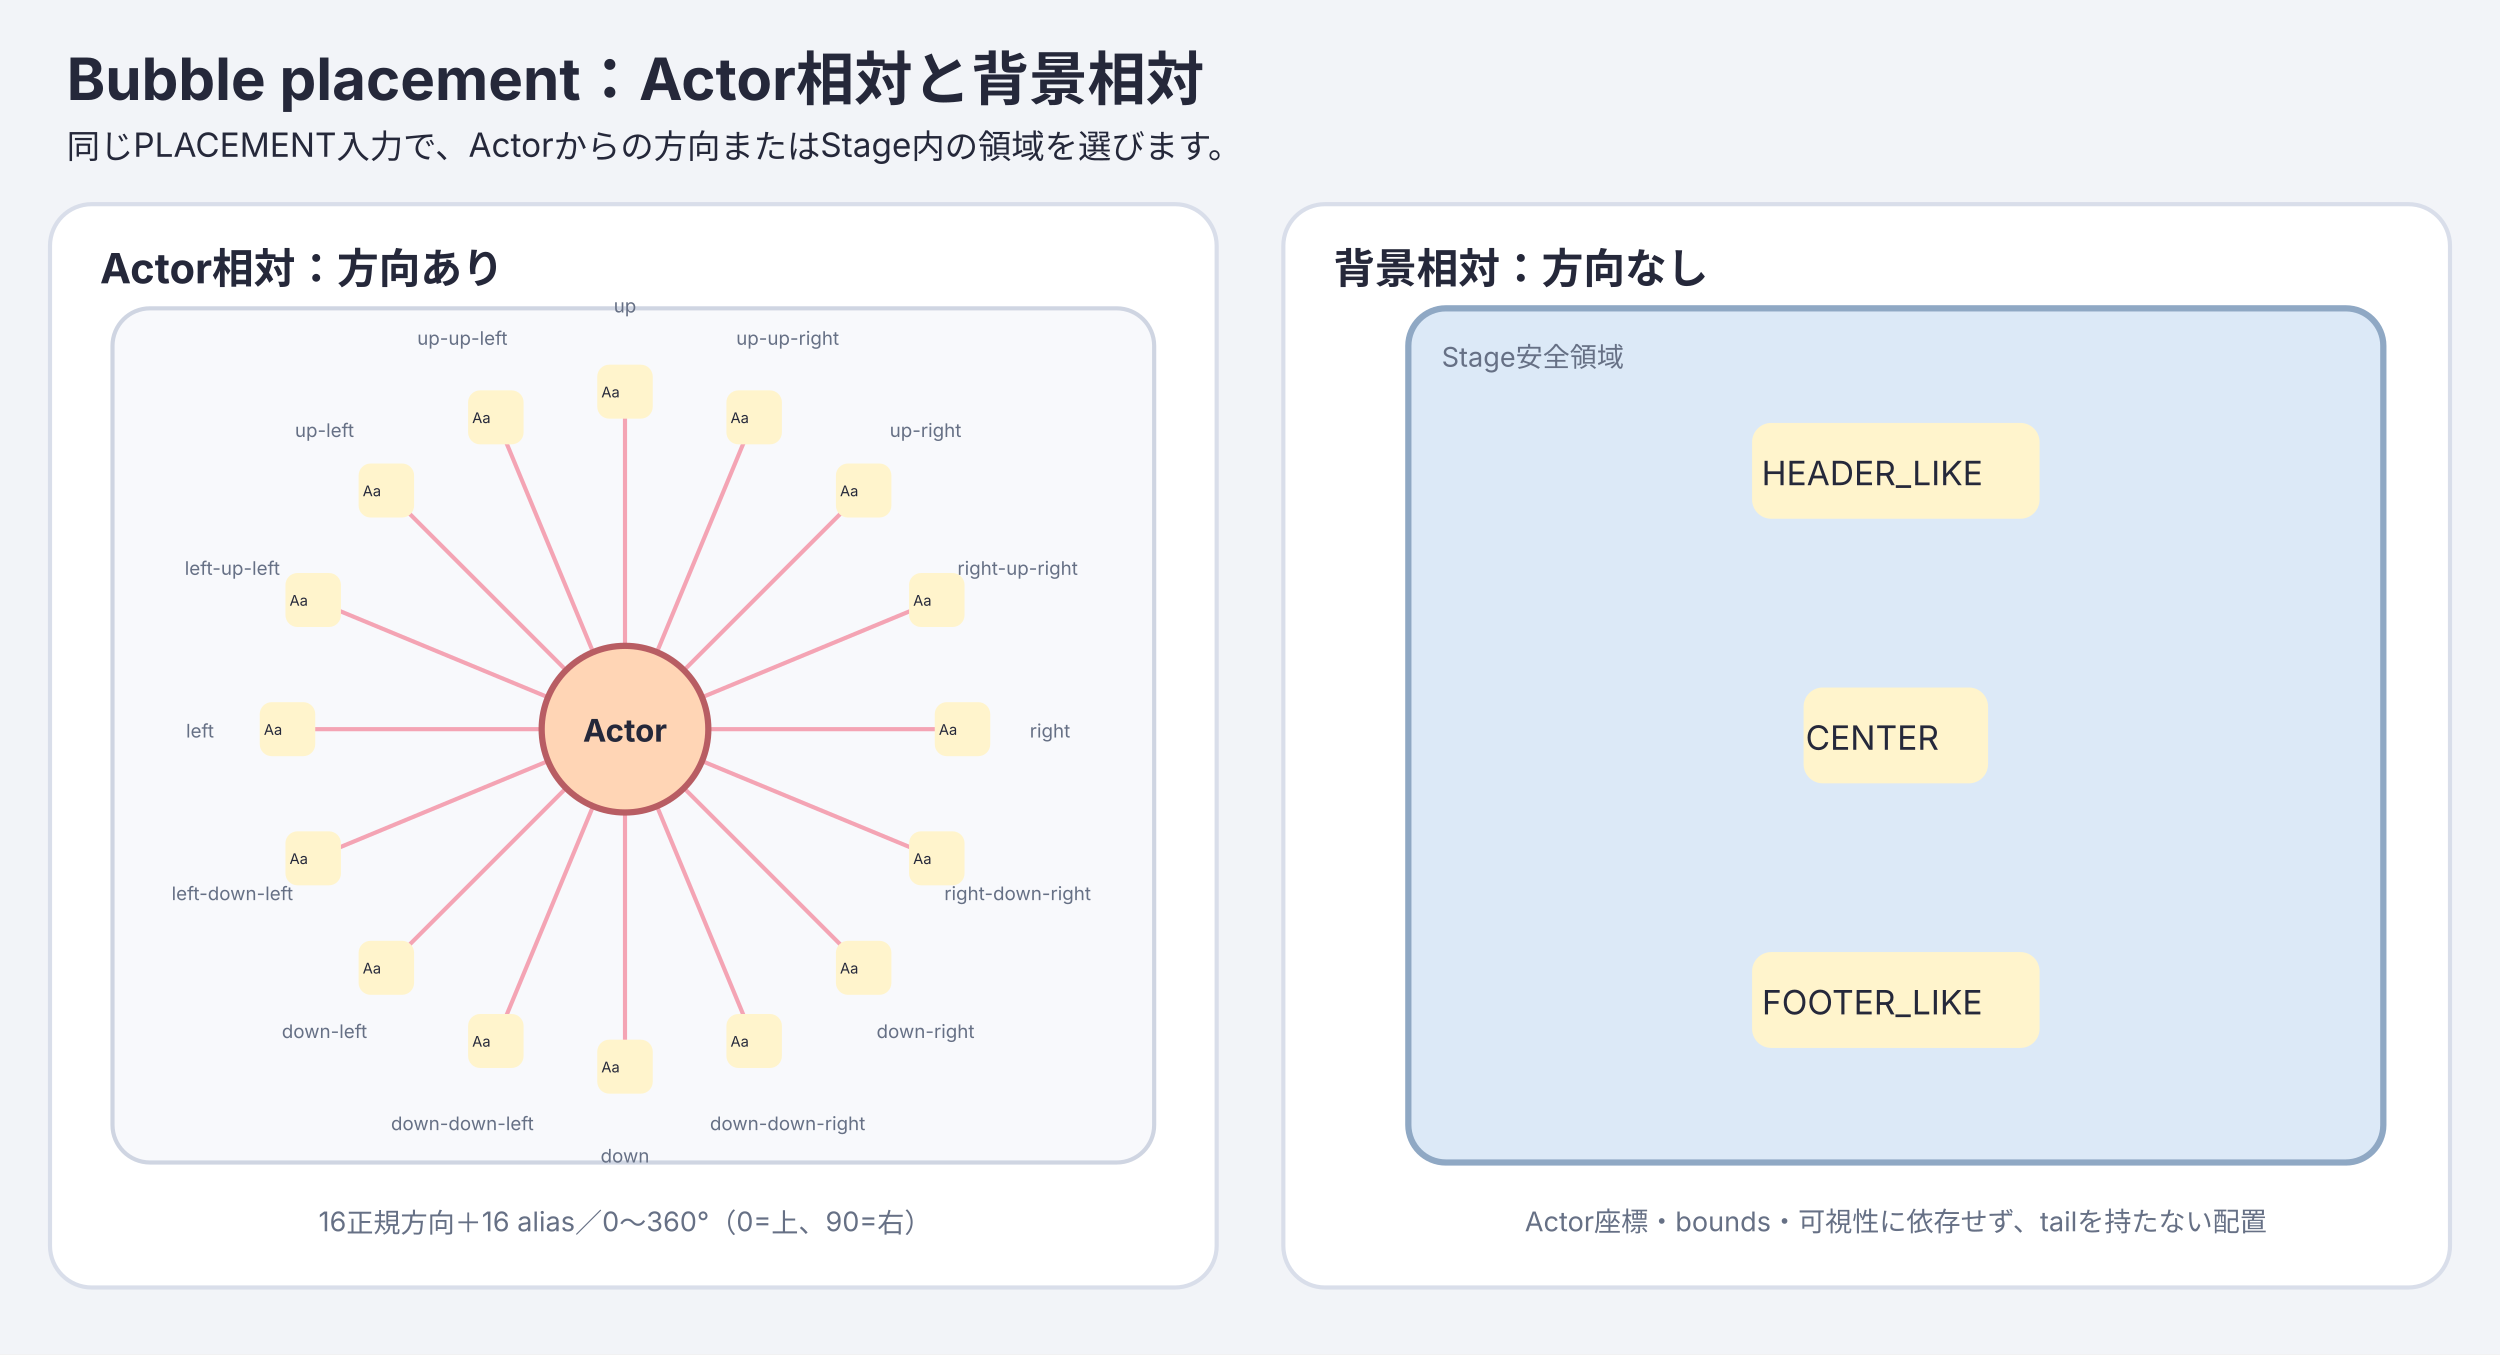
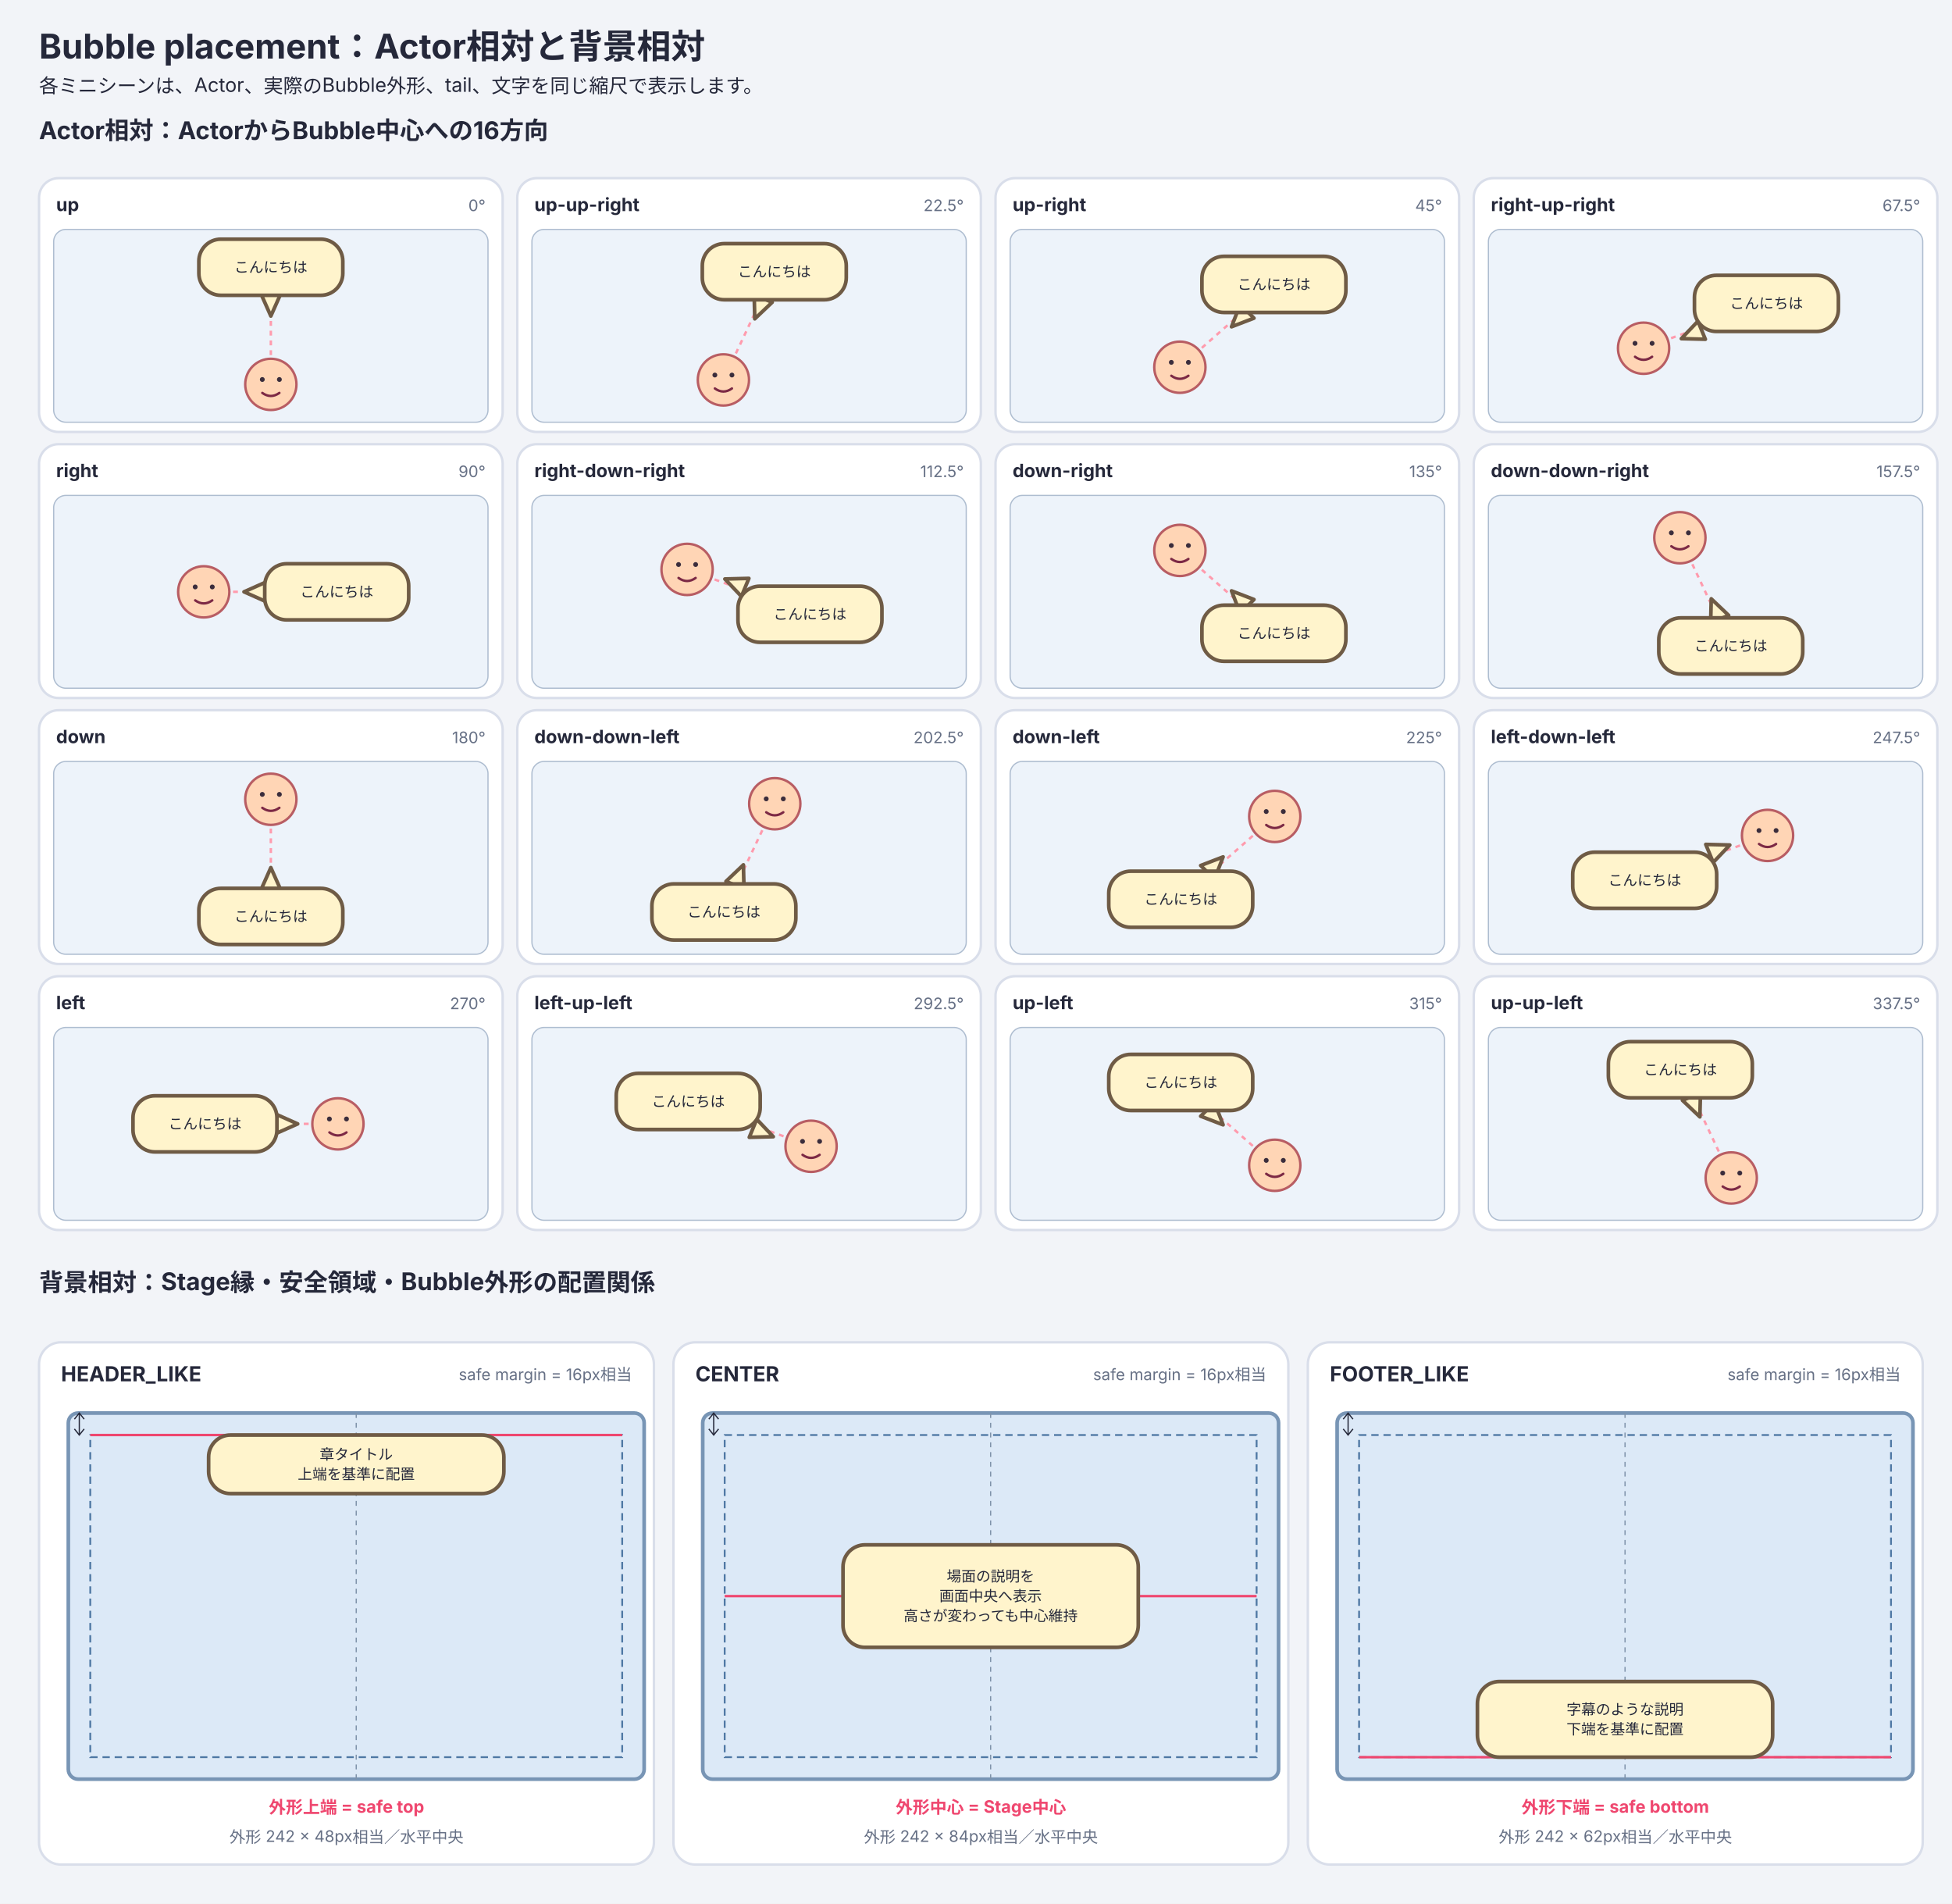
- <svg xmlns="http://www.w3.org/2000/svg" width="1200" height="650" viewBox="0 0 1200 650" role="img" aria-labelledby="title description">
+ <svg xmlns="http://www.w3.org/2000/svg" width="1600" height="1560" viewBox="0 0 1600 1560" role="img" aria-labelledby="title description">
  <style>
    text { font-family: -apple-system, BlinkMacSystemFont, "Hiragino Sans", "Noto Sans JP", sans-serif; }
    .heading { fill: #25283a; font-size: 28px; font-weight: 700; }
    .subheading { fill: #25283a; font-size: 20px; font-weight: 700; }
    .body { fill: #25283a; font-size: 16px; }
    .small { fill: #667085; font-size: 13px; }
    .block-text { fill: #ffffff; font-size: 13px; font-weight: 600; }
    .input-text { fill: #25283a; font-size: 13px; font-weight: 500; }
  </style>
-   <rect width="1200" height="650" fill="#f2f4f8" />
+   <rect width="1600" height="1560" fill="#f2f4f8" />
  <text x="32" y="48" class="heading">Bubble placement：Actor相対と背景相対</text>
-   <text x="32" y="76" class="body">同じPLACEMENT入力で、Actorからの方向またはStage内の領域を選びます。</text>
-   <g>
-     <rect x="24" y="98" width="560" height="520" rx="20" fill="#ffffff" stroke="#d9deea" stroke-width="2" />
-     <text x="48" y="136" class="subheading">Actor相対：方向あり</text>
-   </g>
-   <rect x="54" y="148" width="500" height="410" rx="18" fill="#f8f9fc" stroke="#cfd5e2" stroke-width="2" />
-   <g>
-     <path d="M 300 350 L 300 188" stroke="#f4a4b4" stroke-width="2" />
-     <svg x="286.68" y="175.04" width="26.64" height="25.92" viewBox="0 0 37 36" data-renderer="turbowarp-svg-text" overflow="visible">
-       <rect width="37" height="36" rx="8" fill="#fff4cc" />
-       <text xml:space="preserve" fill="#25283a" font-family="Noto Sans JP" font-size="9.8" text-anchor="middle">
-         <tspan x="18.5" y="21.8">Aa</tspan>
-       </text>
-     </svg>
-     <text x="300" y="150" text-anchor="middle" style="fill:#667085;font-size:9px">up</text>
-   </g>
-   <g>
-     <path d="M 300 350 L 361.995 200.332" stroke="#f4a4b4" stroke-width="2" />
-     <svg x="348.675" y="187.372" width="26.64" height="25.92" viewBox="0 0 37 36" data-renderer="turbowarp-svg-text" overflow="visible">
-       <rect width="37" height="36" rx="8" fill="#fff4cc" />
-       <text xml:space="preserve" fill="#25283a" font-family="Noto Sans JP" font-size="9.8" text-anchor="middle">
-         <tspan x="18.5" y="21.8">Aa</tspan>
-       </text>
-     </svg>
-     <text x="378.067" y="165.529" text-anchor="middle" style="fill:#667085;font-size:9px">up-up-right</text>
-   </g>
-   <g>
-     <path d="M 300 350 L 414.551 235.449" stroke="#f4a4b4" stroke-width="2" />
-     <svg x="401.231" y="222.489" width="26.64" height="25.92" viewBox="0 0 37 36" data-renderer="turbowarp-svg-text" overflow="visible">
-       <rect width="37" height="36" rx="8" fill="#fff4cc" />
-       <text xml:space="preserve" fill="#25283a" font-family="Noto Sans JP" font-size="9.8" text-anchor="middle">
-         <tspan x="18.5" y="21.8">Aa</tspan>
-       </text>
-     </svg>
-     <text x="444.25" y="209.75" text-anchor="middle" style="fill:#667085;font-size:9px">up-right</text>
-   </g>
-   <g>
-     <path d="M 300 350 L 449.668 288.005" stroke="#f4a4b4" stroke-width="2" />
-     <svg x="436.348" y="275.045" width="26.64" height="25.92" viewBox="0 0 37 36" data-renderer="turbowarp-svg-text" overflow="visible">
-       <rect width="37" height="36" rx="8" fill="#fff4cc" />
-       <text xml:space="preserve" fill="#25283a" font-family="Noto Sans JP" font-size="9.8" text-anchor="middle">
-         <tspan x="18.5" y="21.8">Aa</tspan>
-       </text>
-     </svg>
-     <text x="488.471" y="275.933" text-anchor="middle" style="fill:#667085;font-size:9px">right-up-right</text>
-   </g>
-   <g>
-     <path d="M 300 350 L 462 350" stroke="#f4a4b4" stroke-width="2" />
-     <svg x="448.68" y="337.04" width="26.64" height="25.92" viewBox="0 0 37 36" data-renderer="turbowarp-svg-text" overflow="visible">
-       <rect width="37" height="36" rx="8" fill="#fff4cc" />
-       <text xml:space="preserve" fill="#25283a" font-family="Noto Sans JP" font-size="9.8" text-anchor="middle">
-         <tspan x="18.5" y="21.8">Aa</tspan>
-       </text>
-     </svg>
-     <text x="504" y="354" text-anchor="middle" style="fill:#667085;font-size:9px">right</text>
-   </g>
-   <g>
-     <path d="M 300 350 L 449.668 411.995" stroke="#f4a4b4" stroke-width="2" />
-     <svg x="436.348" y="399.035" width="26.64" height="25.92" viewBox="0 0 37 36" data-renderer="turbowarp-svg-text" overflow="visible">
-       <rect width="37" height="36" rx="8" fill="#fff4cc" />
-       <text xml:space="preserve" fill="#25283a" font-family="Noto Sans JP" font-size="9.8" text-anchor="middle">
-         <tspan x="18.5" y="21.8">Aa</tspan>
-       </text>
-     </svg>
-     <text x="488.471" y="432.067" text-anchor="middle" style="fill:#667085;font-size:9px">right-down-right</text>
-   </g>
-   <g>
-     <path d="M 300 350 L 414.551 464.551" stroke="#f4a4b4" stroke-width="2" />
-     <svg x="401.231" y="451.591" width="26.64" height="25.92" viewBox="0 0 37 36" data-renderer="turbowarp-svg-text" overflow="visible">
-       <rect width="37" height="36" rx="8" fill="#fff4cc" />
-       <text xml:space="preserve" fill="#25283a" font-family="Noto Sans JP" font-size="9.8" text-anchor="middle">
-         <tspan x="18.5" y="21.8">Aa</tspan>
-       </text>
-     </svg>
-     <text x="444.25" y="498.25" text-anchor="middle" style="fill:#667085;font-size:9px">down-right</text>
-   </g>
-   <g>
-     <path d="M 300 350 L 361.995 499.668" stroke="#f4a4b4" stroke-width="2" />
-     <svg x="348.675" y="486.708" width="26.64" height="25.92" viewBox="0 0 37 36" data-renderer="turbowarp-svg-text" overflow="visible">
-       <rect width="37" height="36" rx="8" fill="#fff4cc" />
-       <text xml:space="preserve" fill="#25283a" font-family="Noto Sans JP" font-size="9.8" text-anchor="middle">
-         <tspan x="18.5" y="21.8">Aa</tspan>
-       </text>
-     </svg>
-     <text x="378.067" y="542.471" text-anchor="middle" style="fill:#667085;font-size:9px">down-down-right</text>
-   </g>
-   <g>
-     <path d="M 300 350 L 300 512" stroke="#f4a4b4" stroke-width="2" />
-     <svg x="286.68" y="499.04" width="26.64" height="25.92" viewBox="0 0 37 36" data-renderer="turbowarp-svg-text" overflow="visible">
-       <rect width="37" height="36" rx="8" fill="#fff4cc" />
-       <text xml:space="preserve" fill="#25283a" font-family="Noto Sans JP" font-size="9.8" text-anchor="middle">
-         <tspan x="18.5" y="21.8">Aa</tspan>
-       </text>
-     </svg>
-     <text x="300" y="558" text-anchor="middle" style="fill:#667085;font-size:9px">down</text>
-   </g>
-   <g>
-     <path d="M 300 350 L 238.005 499.668" stroke="#f4a4b4" stroke-width="2" />
-     <svg x="224.685" y="486.708" width="26.64" height="25.92" viewBox="0 0 37 36" data-renderer="turbowarp-svg-text" overflow="visible">
-       <rect width="37" height="36" rx="8" fill="#fff4cc" />
-       <text xml:space="preserve" fill="#25283a" font-family="Noto Sans JP" font-size="9.8" text-anchor="middle">
-         <tspan x="18.5" y="21.8">Aa</tspan>
-       </text>
-     </svg>
-     <text x="221.933" y="542.471" text-anchor="middle" style="fill:#667085;font-size:9px">down-down-left</text>
-   </g>
-   <g>
-     <path d="M 300 350 L 185.449 464.551" stroke="#f4a4b4" stroke-width="2" />
-     <svg x="172.129" y="451.591" width="26.64" height="25.92" viewBox="0 0 37 36" data-renderer="turbowarp-svg-text" overflow="visible">
-       <rect width="37" height="36" rx="8" fill="#fff4cc" />
-       <text xml:space="preserve" fill="#25283a" font-family="Noto Sans JP" font-size="9.8" text-anchor="middle">
-         <tspan x="18.5" y="21.8">Aa</tspan>
-       </text>
-     </svg>
-     <text x="155.75" y="498.25" text-anchor="middle" style="fill:#667085;font-size:9px">down-left</text>
-   </g>
-   <g>
-     <path d="M 300 350 L 150.332 411.995" stroke="#f4a4b4" stroke-width="2" />
-     <svg x="137.012" y="399.035" width="26.64" height="25.92" viewBox="0 0 37 36" data-renderer="turbowarp-svg-text" overflow="visible">
-       <rect width="37" height="36" rx="8" fill="#fff4cc" />
-       <text xml:space="preserve" fill="#25283a" font-family="Noto Sans JP" font-size="9.8" text-anchor="middle">
-         <tspan x="18.5" y="21.8">Aa</tspan>
-       </text>
-     </svg>
-     <text x="111.529" y="432.067" text-anchor="middle" style="fill:#667085;font-size:9px">left-down-left</text>
-   </g>
-   <g>
-     <path d="M 300 350 L 138 350" stroke="#f4a4b4" stroke-width="2" />
-     <svg x="124.68" y="337.04" width="26.64" height="25.92" viewBox="0 0 37 36" data-renderer="turbowarp-svg-text" overflow="visible">
-       <rect width="37" height="36" rx="8" fill="#fff4cc" />
-       <text xml:space="preserve" fill="#25283a" font-family="Noto Sans JP" font-size="9.8" text-anchor="middle">
-         <tspan x="18.5" y="21.8">Aa</tspan>
-       </text>
-     </svg>
-     <text x="96" y="354" text-anchor="middle" style="fill:#667085;font-size:9px">left</text>
-   </g>
-   <g>
-     <path d="M 300 350 L 150.332 288.005" stroke="#f4a4b4" stroke-width="2" />
-     <svg x="137.012" y="275.045" width="26.64" height="25.92" viewBox="0 0 37 36" data-renderer="turbowarp-svg-text" overflow="visible">
-       <rect width="37" height="36" rx="8" fill="#fff4cc" />
-       <text xml:space="preserve" fill="#25283a" font-family="Noto Sans JP" font-size="9.8" text-anchor="middle">
-         <tspan x="18.5" y="21.8">Aa</tspan>
-       </text>
-     </svg>
-     <text x="111.529" y="275.933" text-anchor="middle" style="fill:#667085;font-size:9px">left-up-left</text>
-   </g>
-   <g>
-     <path d="M 300 350 L 185.449 235.449" stroke="#f4a4b4" stroke-width="2" />
-     <svg x="172.129" y="222.489" width="26.64" height="25.92" viewBox="0 0 37 36" data-renderer="turbowarp-svg-text" overflow="visible">
-       <rect width="37" height="36" rx="8" fill="#fff4cc" />
-       <text xml:space="preserve" fill="#25283a" font-family="Noto Sans JP" font-size="9.8" text-anchor="middle">
-         <tspan x="18.5" y="21.8">Aa</tspan>
-       </text>
-     </svg>
-     <text x="155.75" y="209.75" text-anchor="middle" style="fill:#667085;font-size:9px">up-left</text>
-   </g>
-   <g>
-     <path d="M 300 350 L 238.005 200.332" stroke="#f4a4b4" stroke-width="2" />
-     <svg x="224.685" y="187.372" width="26.64" height="25.92" viewBox="0 0 37 36" data-renderer="turbowarp-svg-text" overflow="visible">
-       <rect width="37" height="36" rx="8" fill="#fff4cc" />
-       <text xml:space="preserve" fill="#25283a" font-family="Noto Sans JP" font-size="9.8" text-anchor="middle">
-         <tspan x="18.5" y="21.8">Aa</tspan>
-       </text>
-     </svg>
-     <text x="221.933" y="165.529" text-anchor="middle" style="fill:#667085;font-size:9px">up-up-left</text>
-   </g>
-   <circle cx="300" cy="350" r="40" fill="#ffd5b5" stroke="#b85d63" stroke-width="3" />
-   <text x="300" y="356" text-anchor="middle" style="fill:#25283a;font-size:15px;font-weight:700">Actor</text>
-   <text x="300" y="591" text-anchor="middle" class="small">16正規方向＋16 alias／0〜360°（0=上、90=右）</text>
-   <g>
-     <rect x="616" y="98" width="560" height="520" rx="20" fill="#ffffff" stroke="#d9deea" stroke-width="2" />
-     <text x="640" y="136" class="subheading">背景相対：方向なし</text>
-   </g>
-   <rect x="676" y="148" width="468" height="410" rx="18" fill="#dce9f7" stroke="#8fa8c4" stroke-width="3" />
-   <text x="692" y="176" class="small">Stage安全領域</text>
-   <svg x="841" y="203" width="138" height="46" viewBox="0 0 120 40" data-renderer="turbowarp-svg-text" overflow="visible">
-     <rect width="120" height="40" rx="8" fill="#fff4cc" />
-     <text xml:space="preserve" fill="#25283a" font-family="Noto Sans JP" font-size="14" text-anchor="middle">
-       <tspan x="60" y="26">HEADER_LIKE</tspan>
-     </text>
-   </svg>
-   <svg x="865.725" y="330" width="88.55" height="46" viewBox="0 0 77 40" data-renderer="turbowarp-svg-text" overflow="visible">
-     <rect width="77" height="40" rx="8" fill="#fff4cc" />
-     <text xml:space="preserve" fill="#25283a" font-family="Noto Sans JP" font-size="14" text-anchor="middle">
-       <tspan x="38.5" y="26">CENTER</tspan>
-     </text>
-   </svg>
-   <svg x="841" y="457" width="138" height="46" viewBox="0 0 120 40" data-renderer="turbowarp-svg-text" overflow="visible">
-     <rect width="120" height="40" rx="8" fill="#fff4cc" />
-     <text xml:space="preserve" fill="#25283a" font-family="Noto Sans JP" font-size="14" text-anchor="middle">
-       <tspan x="60" y="26">FOOTER_LIKE</tspan>
-     </text>
-   </svg>
-   <text x="910" y="591" text-anchor="middle" class="small">Actor座標・bounds・可視性に依存せず、tailを持たない配置</text>
+   <text x="32" y="76" class="body">各ミニシーンは、Actor、実際のBubble外形、tail、文字を同じ縮尺で表示します。</text>
+   <text x="32" y="114" class="subheading">Actor相対：ActorからBubble中心への16方向</text>
+   <g data-placement-scene="up">
+     <rect x="32" y="146" width="380" height="208" rx="16" fill="#ffffff" stroke="#d9deea" stroke-width="2" />
+     <text x="46" y="173" style="fill:#25283a;font-size:15px;font-weight:700">up</text>
+     <text x="398" y="173" text-anchor="end" class="small">0°</text>
+     <rect x="44" y="188" width="356" height="158" rx="10" fill="#edf3fa" stroke="#aebdd0" />
+     <path d="M 222 315 L 222 219" stroke="#ff9bad" stroke-width="2" stroke-dasharray="4 4" />
+     <svg x="139" y="172" width="166" height="94" viewBox="0 0 166 94" data-bubble-renderer="canonical" data-bubble-style="NORMAL" overflow="visible">
+       <polygon points="75.00,69.00 83.00,87.00 91.00,69.00" fill="#fff4cc" stroke="#6f5b45" stroke-width="3" stroke-linejoin="round" />
+       <rect x="24" y="24" width="118" height="46" rx="18" fill="#fff4cc" stroke="#6f5b45" stroke-width="3" />
+       <text x="83" y="51.2" text-anchor="middle" fill="#25283a" font-family="Noto Sans JP, sans-serif" font-size="12">こんにちは</text>
+     </svg>
+     <circle cx="222" cy="315" r="21" fill="#ffd5b5" stroke="#b85d63" stroke-width="2" />
+     <circle cx="215" cy="311" r="2" fill="#3b2d3c" />
+     <circle cx="229" cy="311" r="2" fill="#3b2d3c" />
+     <path d="M 215 322 Q 222 327 229 322" fill="none" stroke="#7c2945" stroke-width="2" stroke-linecap="round" />
+   </g>
+   <g data-placement-scene="up-up-right">
+     <rect x="424" y="146" width="380" height="208" rx="16" fill="#ffffff" stroke="#d9deea" stroke-width="2" />
+     <text x="438" y="173" style="fill:#25283a;font-size:15px;font-weight:700">up-up-right</text>
+     <text x="790" y="173" text-anchor="end" class="small">22.5°</text>
+     <rect x="436" y="188" width="356" height="158" rx="10" fill="#edf3fa" stroke="#aebdd0" />
+     <path d="M 592.952 311.346 L 634.665 222.654" stroke="#ff9bad" stroke-width="2" stroke-dasharray="4 4" />
+     <svg x="551.665" y="175.654" width="166" height="94" viewBox="0 0 166 94" data-bubble-renderer="canonical" data-bubble-style="NORMAL" overflow="visible">
+       <polygon points="66.50,65.94 67.00,85.63 81.28,72.06" fill="#fff4cc" stroke="#6f5b45" stroke-width="3" stroke-linejoin="round" />
+       <rect x="24" y="24" width="118" height="46" rx="18" fill="#fff4cc" stroke="#6f5b45" stroke-width="3" />
+       <text x="83" y="51.2" text-anchor="middle" fill="#25283a" font-family="Noto Sans JP, sans-serif" font-size="12">こんにちは</text>
+     </svg>
+     <circle cx="592.952" cy="311.346" r="21" fill="#ffd5b5" stroke="#b85d63" stroke-width="2" />
+     <circle cx="585.952" cy="307.346" r="2" fill="#3b2d3c" />
+     <circle cx="599.952" cy="307.346" r="2" fill="#3b2d3c" />
+     <path d="M 585.952 318.346 Q 592.952 323.346 599.952 318.346" fill="none" stroke="#7c2945" stroke-width="2" stroke-linecap="round" />
+   </g>
+   <g data-placement-scene="up-right">
+     <rect x="816" y="146" width="380" height="208" rx="16" fill="#ffffff" stroke="#d9deea" stroke-width="2" />
+     <text x="830" y="173" style="fill:#25283a;font-size:15px;font-weight:700">up-right</text>
+     <text x="1182" y="173" text-anchor="end" class="small">45°</text>
+     <rect x="828" y="188" width="356" height="158" rx="10" fill="#edf3fa" stroke="#aebdd0" />
+     <path d="M 967.109 300.941 L 1044.184 233.059" stroke="#ff9bad" stroke-width="2" stroke-dasharray="4 4" />
+     <svg x="961.184" y="186.059" width="166" height="94" viewBox="0 0 166 94" data-bubble-renderer="canonical" data-bubble-style="NORMAL" overflow="visible">
+       <polygon points="55.34,63.34 48.27,81.73 66.66,74.66" fill="#fff4cc" stroke="#6f5b45" stroke-width="3" stroke-linejoin="round" />
+       <rect x="24" y="24" width="118" height="46" rx="18" fill="#fff4cc" stroke="#6f5b45" stroke-width="3" />
+       <text x="83" y="51.2" text-anchor="middle" fill="#25283a" font-family="Noto Sans JP, sans-serif" font-size="12">こんにちは</text>
+     </svg>
+     <circle cx="967.109" cy="300.941" r="21" fill="#ffd5b5" stroke="#b85d63" stroke-width="2" />
+     <circle cx="960.109" cy="296.941" r="2" fill="#3b2d3c" />
+     <circle cx="974.109" cy="296.941" r="2" fill="#3b2d3c" />
+     <path d="M 960.109 307.941 Q 967.109 312.941 974.109 307.941" fill="none" stroke="#7c2945" stroke-width="2" stroke-linecap="round" />
+   </g>
+   <g data-placement-scene="right-up-right">
+     <rect x="1208" y="146" width="380" height="208" rx="16" fill="#ffffff" stroke="#d9deea" stroke-width="2" />
+     <text x="1222" y="173" style="fill:#25283a;font-size:15px;font-weight:700">right-up-right</text>
+     <text x="1574" y="173" text-anchor="end" class="small">67.5°</text>
+     <rect x="1220" y="188" width="356" height="158" rx="10" fill="#edf3fa" stroke="#aebdd0" />
+     <path d="M 1347.187 285.369 L 1447.889 248.631" stroke="#ff9bad" stroke-width="2" stroke-dasharray="4 4" />
+     <svg x="1364.889" y="201.631" width="166" height="94" viewBox="0 0 166 94" data-bubble-renderer="canonical" data-bubble-style="NORMAL" overflow="visible">
+       <polygon points="26.83,61.61 13.26,75.89 32.95,76.39" fill="#fff4cc" stroke="#6f5b45" stroke-width="3" stroke-linejoin="round" />
+       <rect x="24" y="24" width="118" height="46" rx="18" fill="#fff4cc" stroke="#6f5b45" stroke-width="3" />
+       <text x="83" y="51.2" text-anchor="middle" fill="#25283a" font-family="Noto Sans JP, sans-serif" font-size="12">こんにちは</text>
+     </svg>
+     <circle cx="1347.187" cy="285.369" r="21" fill="#ffd5b5" stroke="#b85d63" stroke-width="2" />
+     <circle cx="1340.187" cy="281.369" r="2" fill="#3b2d3c" />
+     <circle cx="1354.187" cy="281.369" r="2" fill="#3b2d3c" />
+     <path d="M 1340.187 292.369 Q 1347.187 297.369 1354.187 292.369" fill="none" stroke="#7c2945" stroke-width="2" stroke-linecap="round" />
+   </g>
+   <g data-placement-scene="right">
+     <rect x="32" y="364" width="380" height="208" rx="16" fill="#ffffff" stroke="#d9deea" stroke-width="2" />
+     <text x="46" y="391" style="fill:#25283a;font-size:15px;font-weight:700">right</text>
+     <text x="398" y="391" text-anchor="end" class="small">90°</text>
+     <rect x="44" y="406" width="356" height="158" rx="10" fill="#edf3fa" stroke="#aebdd0" />
+     <path d="M 167 485 L 276 485" stroke="#ff9bad" stroke-width="2" stroke-dasharray="4 4" />
+     <svg x="193" y="438" width="166" height="94" viewBox="0 0 166 94" data-bubble-renderer="canonical" data-bubble-style="NORMAL" overflow="visible">
+       <polygon points="25.00,39.00 7.00,47.00 25.00,55.00" fill="#fff4cc" stroke="#6f5b45" stroke-width="3" stroke-linejoin="round" />
+       <rect x="24" y="24" width="118" height="46" rx="18" fill="#fff4cc" stroke="#6f5b45" stroke-width="3" />
+       <text x="83" y="51.2" text-anchor="middle" fill="#25283a" font-family="Noto Sans JP, sans-serif" font-size="12">こんにちは</text>
+     </svg>
+     <circle cx="167" cy="485" r="21" fill="#ffd5b5" stroke="#b85d63" stroke-width="2" />
+     <circle cx="160" cy="481" r="2" fill="#3b2d3c" />
+     <circle cx="174" cy="481" r="2" fill="#3b2d3c" />
+     <path d="M 160 492 Q 167 497 174 492" fill="none" stroke="#7c2945" stroke-width="2" stroke-linecap="round" />
+   </g>
+   <g data-placement-scene="right-down-right">
+     <rect x="424" y="364" width="380" height="208" rx="16" fill="#ffffff" stroke="#d9deea" stroke-width="2" />
+     <text x="438" y="391" style="fill:#25283a;font-size:15px;font-weight:700">right-down-right</text>
+     <text x="790" y="391" text-anchor="end" class="small">112.5°</text>
+     <rect x="436" y="406" width="356" height="158" rx="10" fill="#edf3fa" stroke="#aebdd0" />
+     <path d="M 563.187 466.631 L 663.889 503.369" stroke="#ff9bad" stroke-width="2" stroke-dasharray="4 4" />
+     <svg x="580.889" y="456.369" width="166" height="94" viewBox="0 0 166 94" data-bubble-renderer="canonical" data-bubble-style="NORMAL" overflow="visible">
+       <polygon points="32.95,17.61 13.26,18.11 26.83,32.39" fill="#fff4cc" stroke="#6f5b45" stroke-width="3" stroke-linejoin="round" />
+       <rect x="24" y="24" width="118" height="46" rx="18" fill="#fff4cc" stroke="#6f5b45" stroke-width="3" />
+       <text x="83" y="51.2" text-anchor="middle" fill="#25283a" font-family="Noto Sans JP, sans-serif" font-size="12">こんにちは</text>
+     </svg>
+     <circle cx="563.187" cy="466.631" r="21" fill="#ffd5b5" stroke="#b85d63" stroke-width="2" />
+     <circle cx="556.187" cy="462.631" r="2" fill="#3b2d3c" />
+     <circle cx="570.187" cy="462.631" r="2" fill="#3b2d3c" />
+     <path d="M 556.187 473.631 Q 563.187 478.631 570.187 473.631" fill="none" stroke="#7c2945" stroke-width="2" stroke-linecap="round" />
+   </g>
+   <g data-placement-scene="down-right">
+     <rect x="816" y="364" width="380" height="208" rx="16" fill="#ffffff" stroke="#d9deea" stroke-width="2" />
+     <text x="830" y="391" style="fill:#25283a;font-size:15px;font-weight:700">down-right</text>
+     <text x="1182" y="391" text-anchor="end" class="small">135°</text>
+     <rect x="828" y="406" width="356" height="158" rx="10" fill="#edf3fa" stroke="#aebdd0" />
+     <path d="M 967.109 451.059 L 1044.184 518.941" stroke="#ff9bad" stroke-width="2" stroke-dasharray="4 4" />
+     <svg x="961.184" y="471.941" width="166" height="94" viewBox="0 0 166 94" data-bubble-renderer="canonical" data-bubble-style="NORMAL" overflow="visible">
+       <polygon points="66.66,19.34 48.27,12.27 55.34,30.66" fill="#fff4cc" stroke="#6f5b45" stroke-width="3" stroke-linejoin="round" />
+       <rect x="24" y="24" width="118" height="46" rx="18" fill="#fff4cc" stroke="#6f5b45" stroke-width="3" />
+       <text x="83" y="51.2" text-anchor="middle" fill="#25283a" font-family="Noto Sans JP, sans-serif" font-size="12">こんにちは</text>
+     </svg>
+     <circle cx="967.109" cy="451.059" r="21" fill="#ffd5b5" stroke="#b85d63" stroke-width="2" />
+     <circle cx="960.109" cy="447.059" r="2" fill="#3b2d3c" />
+     <circle cx="974.109" cy="447.059" r="2" fill="#3b2d3c" />
+     <path d="M 960.109 458.059 Q 967.109 463.059 974.109 458.059" fill="none" stroke="#7c2945" stroke-width="2" stroke-linecap="round" />
+   </g>
+   <g data-placement-scene="down-down-right">
+     <rect x="1208" y="364" width="380" height="208" rx="16" fill="#ffffff" stroke="#d9deea" stroke-width="2" />
+     <text x="1222" y="391" style="fill:#25283a;font-size:15px;font-weight:700">down-down-right</text>
+     <text x="1574" y="391" text-anchor="end" class="small">157.5°</text>
+     <rect x="1220" y="406" width="356" height="158" rx="10" fill="#edf3fa" stroke="#aebdd0" />
+     <path d="M 1376.952 440.654 L 1418.665 529.346" stroke="#ff9bad" stroke-width="2" stroke-dasharray="4 4" />
+     <svg x="1335.665" y="482.346" width="166" height="94" viewBox="0 0 166 94" data-bubble-renderer="canonical" data-bubble-style="NORMAL" overflow="visible">
+       <polygon points="81.28,21.94 67.00,8.37 66.50,28.06" fill="#fff4cc" stroke="#6f5b45" stroke-width="3" stroke-linejoin="round" />
+       <rect x="24" y="24" width="118" height="46" rx="18" fill="#fff4cc" stroke="#6f5b45" stroke-width="3" />
+       <text x="83" y="51.2" text-anchor="middle" fill="#25283a" font-family="Noto Sans JP, sans-serif" font-size="12">こんにちは</text>
+     </svg>
+     <circle cx="1376.952" cy="440.654" r="21" fill="#ffd5b5" stroke="#b85d63" stroke-width="2" />
+     <circle cx="1369.952" cy="436.654" r="2" fill="#3b2d3c" />
+     <circle cx="1383.952" cy="436.654" r="2" fill="#3b2d3c" />
+     <path d="M 1369.952 447.654 Q 1376.952 452.654 1383.952 447.654" fill="none" stroke="#7c2945" stroke-width="2" stroke-linecap="round" />
+   </g>
+   <g data-placement-scene="down">
+     <rect x="32" y="582" width="380" height="208" rx="16" fill="#ffffff" stroke="#d9deea" stroke-width="2" />
+     <text x="46" y="609" style="fill:#25283a;font-size:15px;font-weight:700">down</text>
+     <text x="398" y="609" text-anchor="end" class="small">180°</text>
+     <rect x="44" y="624" width="356" height="158" rx="10" fill="#edf3fa" stroke="#aebdd0" />
+     <path d="M 222 655 L 222 751" stroke="#ff9bad" stroke-width="2" stroke-dasharray="4 4" />
+     <svg x="139" y="704" width="166" height="94" viewBox="0 0 166 94" data-bubble-renderer="canonical" data-bubble-style="NORMAL" overflow="visible">
+       <polygon points="91.00,25.00 83.00,7.00 75.00,25.00" fill="#fff4cc" stroke="#6f5b45" stroke-width="3" stroke-linejoin="round" />
+       <rect x="24" y="24" width="118" height="46" rx="18" fill="#fff4cc" stroke="#6f5b45" stroke-width="3" />
+       <text x="83" y="51.2" text-anchor="middle" fill="#25283a" font-family="Noto Sans JP, sans-serif" font-size="12">こんにちは</text>
+     </svg>
+     <circle cx="222" cy="655" r="21" fill="#ffd5b5" stroke="#b85d63" stroke-width="2" />
+     <circle cx="215" cy="651" r="2" fill="#3b2d3c" />
+     <circle cx="229" cy="651" r="2" fill="#3b2d3c" />
+     <path d="M 215 662 Q 222 667 229 662" fill="none" stroke="#7c2945" stroke-width="2" stroke-linecap="round" />
+   </g>
+   <g data-placement-scene="down-down-left">
+     <rect x="424" y="582" width="380" height="208" rx="16" fill="#ffffff" stroke="#d9deea" stroke-width="2" />
+     <text x="438" y="609" style="fill:#25283a;font-size:15px;font-weight:700">down-down-left</text>
+     <text x="790" y="609" text-anchor="end" class="small">202.5°</text>
+     <rect x="436" y="624" width="356" height="158" rx="10" fill="#edf3fa" stroke="#aebdd0" />
+     <path d="M 635.048 658.654 L 593.335 747.346" stroke="#ff9bad" stroke-width="2" stroke-dasharray="4 4" />
+     <svg x="510.335" y="700.346" width="166" height="94" viewBox="0 0 166 94" data-bubble-renderer="canonical" data-bubble-style="NORMAL" overflow="visible">
+       <polygon points="99.50,28.06 99.00,8.37 84.72,21.94" fill="#fff4cc" stroke="#6f5b45" stroke-width="3" stroke-linejoin="round" />
+       <rect x="24" y="24" width="118" height="46" rx="18" fill="#fff4cc" stroke="#6f5b45" stroke-width="3" />
+       <text x="83" y="51.2" text-anchor="middle" fill="#25283a" font-family="Noto Sans JP, sans-serif" font-size="12">こんにちは</text>
+     </svg>
+     <circle cx="635.048" cy="658.654" r="21" fill="#ffd5b5" stroke="#b85d63" stroke-width="2" />
+     <circle cx="628.048" cy="654.654" r="2" fill="#3b2d3c" />
+     <circle cx="642.048" cy="654.654" r="2" fill="#3b2d3c" />
+     <path d="M 628.048 665.654 Q 635.048 670.654 642.048 665.654" fill="none" stroke="#7c2945" stroke-width="2" stroke-linecap="round" />
+   </g>
+   <g data-placement-scene="down-left">
+     <rect x="816" y="582" width="380" height="208" rx="16" fill="#ffffff" stroke="#d9deea" stroke-width="2" />
+     <text x="830" y="609" style="fill:#25283a;font-size:15px;font-weight:700">down-left</text>
+     <text x="1182" y="609" text-anchor="end" class="small">225°</text>
+     <rect x="828" y="624" width="356" height="158" rx="10" fill="#edf3fa" stroke="#aebdd0" />
+     <path d="M 1044.891 669.059 L 967.816 736.941" stroke="#ff9bad" stroke-width="2" stroke-dasharray="4 4" />
+     <svg x="884.816" y="689.941" width="166" height="94" viewBox="0 0 166 94" data-bubble-renderer="canonical" data-bubble-style="NORMAL" overflow="visible">
+       <polygon points="110.66,30.66 117.73,12.27 99.34,19.34" fill="#fff4cc" stroke="#6f5b45" stroke-width="3" stroke-linejoin="round" />
+       <rect x="24" y="24" width="118" height="46" rx="18" fill="#fff4cc" stroke="#6f5b45" stroke-width="3" />
+       <text x="83" y="51.2" text-anchor="middle" fill="#25283a" font-family="Noto Sans JP, sans-serif" font-size="12">こんにちは</text>
+     </svg>
+     <circle cx="1044.891" cy="669.059" r="21" fill="#ffd5b5" stroke="#b85d63" stroke-width="2" />
+     <circle cx="1037.891" cy="665.059" r="2" fill="#3b2d3c" />
+     <circle cx="1051.891" cy="665.059" r="2" fill="#3b2d3c" />
+     <path d="M 1037.891 676.059 Q 1044.891 681.059 1051.891 676.059" fill="none" stroke="#7c2945" stroke-width="2" stroke-linecap="round" />
+   </g>
+   <g data-placement-scene="left-down-left">
+     <rect x="1208" y="582" width="380" height="208" rx="16" fill="#ffffff" stroke="#d9deea" stroke-width="2" />
+     <text x="1222" y="609" style="fill:#25283a;font-size:15px;font-weight:700">left-down-left</text>
+     <text x="1574" y="609" text-anchor="end" class="small">247.5°</text>
+     <rect x="1220" y="624" width="356" height="158" rx="10" fill="#edf3fa" stroke="#aebdd0" />
+     <path d="M 1448.813 684.631 L 1348.111 721.369" stroke="#ff9bad" stroke-width="2" stroke-dasharray="4 4" />
+     <svg x="1265.111" y="674.369" width="166" height="94" viewBox="0 0 166 94" data-bubble-renderer="canonical" data-bubble-style="NORMAL" overflow="visible">
+       <polygon points="139.17,32.39 152.74,18.11 133.05,17.61" fill="#fff4cc" stroke="#6f5b45" stroke-width="3" stroke-linejoin="round" />
+       <rect x="24" y="24" width="118" height="46" rx="18" fill="#fff4cc" stroke="#6f5b45" stroke-width="3" />
+       <text x="83" y="51.2" text-anchor="middle" fill="#25283a" font-family="Noto Sans JP, sans-serif" font-size="12">こんにちは</text>
+     </svg>
+     <circle cx="1448.813" cy="684.631" r="21" fill="#ffd5b5" stroke="#b85d63" stroke-width="2" />
+     <circle cx="1441.813" cy="680.631" r="2" fill="#3b2d3c" />
+     <circle cx="1455.813" cy="680.631" r="2" fill="#3b2d3c" />
+     <path d="M 1441.813 691.631 Q 1448.813 696.631 1455.813 691.631" fill="none" stroke="#7c2945" stroke-width="2" stroke-linecap="round" />
+   </g>
+   <g data-placement-scene="left">
+     <rect x="32" y="800" width="380" height="208" rx="16" fill="#ffffff" stroke="#d9deea" stroke-width="2" />
+     <text x="46" y="827" style="fill:#25283a;font-size:15px;font-weight:700">left</text>
+     <text x="398" y="827" text-anchor="end" class="small">270°</text>
+     <rect x="44" y="842" width="356" height="158" rx="10" fill="#edf3fa" stroke="#aebdd0" />
+     <path d="M 277 921 L 168 921" stroke="#ff9bad" stroke-width="2" stroke-dasharray="4 4" />
+     <svg x="85" y="874" width="166" height="94" viewBox="0 0 166 94" data-bubble-renderer="canonical" data-bubble-style="NORMAL" overflow="visible">
+       <polygon points="141.00,55.00 159.00,47.00 141.00,39.00" fill="#fff4cc" stroke="#6f5b45" stroke-width="3" stroke-linejoin="round" />
+       <rect x="24" y="24" width="118" height="46" rx="18" fill="#fff4cc" stroke="#6f5b45" stroke-width="3" />
+       <text x="83" y="51.2" text-anchor="middle" fill="#25283a" font-family="Noto Sans JP, sans-serif" font-size="12">こんにちは</text>
+     </svg>
+     <circle cx="277" cy="921" r="21" fill="#ffd5b5" stroke="#b85d63" stroke-width="2" />
+     <circle cx="270" cy="917" r="2" fill="#3b2d3c" />
+     <circle cx="284" cy="917" r="2" fill="#3b2d3c" />
+     <path d="M 270 928 Q 277 933 284 928" fill="none" stroke="#7c2945" stroke-width="2" stroke-linecap="round" />
+   </g>
+   <g data-placement-scene="left-up-left">
+     <rect x="424" y="800" width="380" height="208" rx="16" fill="#ffffff" stroke="#d9deea" stroke-width="2" />
+     <text x="438" y="827" style="fill:#25283a;font-size:15px;font-weight:700">left-up-left</text>
+     <text x="790" y="827" text-anchor="end" class="small">292.5°</text>
+     <rect x="436" y="842" width="356" height="158" rx="10" fill="#edf3fa" stroke="#aebdd0" />
+     <path d="M 664.813 939.369 L 564.111 902.631" stroke="#ff9bad" stroke-width="2" stroke-dasharray="4 4" />
+     <svg x="481.111" y="855.631" width="166" height="94" viewBox="0 0 166 94" data-bubble-renderer="canonical" data-bubble-style="NORMAL" overflow="visible">
+       <polygon points="133.05,76.39 152.74,75.89 139.17,61.61" fill="#fff4cc" stroke="#6f5b45" stroke-width="3" stroke-linejoin="round" />
+       <rect x="24" y="24" width="118" height="46" rx="18" fill="#fff4cc" stroke="#6f5b45" stroke-width="3" />
+       <text x="83" y="51.2" text-anchor="middle" fill="#25283a" font-family="Noto Sans JP, sans-serif" font-size="12">こんにちは</text>
+     </svg>
+     <circle cx="664.813" cy="939.369" r="21" fill="#ffd5b5" stroke="#b85d63" stroke-width="2" />
+     <circle cx="657.813" cy="935.369" r="2" fill="#3b2d3c" />
+     <circle cx="671.813" cy="935.369" r="2" fill="#3b2d3c" />
+     <path d="M 657.813 946.369 Q 664.813 951.369 671.813 946.369" fill="none" stroke="#7c2945" stroke-width="2" stroke-linecap="round" />
+   </g>
+   <g data-placement-scene="up-left">
+     <rect x="816" y="800" width="380" height="208" rx="16" fill="#ffffff" stroke="#d9deea" stroke-width="2" />
+     <text x="830" y="827" style="fill:#25283a;font-size:15px;font-weight:700">up-left</text>
+     <text x="1182" y="827" text-anchor="end" class="small">315°</text>
+     <rect x="828" y="842" width="356" height="158" rx="10" fill="#edf3fa" stroke="#aebdd0" />
+     <path d="M 1044.891 954.941 L 967.816 887.059" stroke="#ff9bad" stroke-width="2" stroke-dasharray="4 4" />
+     <svg x="884.816" y="840.059" width="166" height="94" viewBox="0 0 166 94" data-bubble-renderer="canonical" data-bubble-style="NORMAL" overflow="visible">
+       <polygon points="99.34,74.66 117.73,81.73 110.66,63.34" fill="#fff4cc" stroke="#6f5b45" stroke-width="3" stroke-linejoin="round" />
+       <rect x="24" y="24" width="118" height="46" rx="18" fill="#fff4cc" stroke="#6f5b45" stroke-width="3" />
+       <text x="83" y="51.2" text-anchor="middle" fill="#25283a" font-family="Noto Sans JP, sans-serif" font-size="12">こんにちは</text>
+     </svg>
+     <circle cx="1044.891" cy="954.941" r="21" fill="#ffd5b5" stroke="#b85d63" stroke-width="2" />
+     <circle cx="1037.891" cy="950.941" r="2" fill="#3b2d3c" />
+     <circle cx="1051.891" cy="950.941" r="2" fill="#3b2d3c" />
+     <path d="M 1037.891 961.941 Q 1044.891 966.941 1051.891 961.941" fill="none" stroke="#7c2945" stroke-width="2" stroke-linecap="round" />
+   </g>
+   <g data-placement-scene="up-up-left">
+     <rect x="1208" y="800" width="380" height="208" rx="16" fill="#ffffff" stroke="#d9deea" stroke-width="2" />
+     <text x="1222" y="827" style="fill:#25283a;font-size:15px;font-weight:700">up-up-left</text>
+     <text x="1574" y="827" text-anchor="end" class="small">337.5°</text>
+     <rect x="1220" y="842" width="356" height="158" rx="10" fill="#edf3fa" stroke="#aebdd0" />
+     <path d="M 1419.048 965.346 L 1377.335 876.654" stroke="#ff9bad" stroke-width="2" stroke-dasharray="4 4" />
+     <svg x="1294.335" y="829.654" width="166" height="94" viewBox="0 0 166 94" data-bubble-renderer="canonical" data-bubble-style="NORMAL" overflow="visible">
+       <polygon points="84.72,72.06 99.00,85.63 99.50,65.94" fill="#fff4cc" stroke="#6f5b45" stroke-width="3" stroke-linejoin="round" />
+       <rect x="24" y="24" width="118" height="46" rx="18" fill="#fff4cc" stroke="#6f5b45" stroke-width="3" />
+       <text x="83" y="51.2" text-anchor="middle" fill="#25283a" font-family="Noto Sans JP, sans-serif" font-size="12">こんにちは</text>
+     </svg>
+     <circle cx="1419.048" cy="965.346" r="21" fill="#ffd5b5" stroke="#b85d63" stroke-width="2" />
+     <circle cx="1412.048" cy="961.346" r="2" fill="#3b2d3c" />
+     <circle cx="1426.048" cy="961.346" r="2" fill="#3b2d3c" />
+     <path d="M 1412.048 972.346 Q 1419.048 977.346 1426.048 972.346" fill="none" stroke="#7c2945" stroke-width="2" stroke-linecap="round" />
+   </g>
+   <text x="32" y="1058" class="subheading">背景相対：Stage縁・安全領域・Bubble外形の配置関係</text>
+   <g data-background-placement-scene="HEADER_LIKE">
+     <rect x="32" y="1100" width="504" height="428" rx="18" fill="#ffffff" stroke="#d9deea" stroke-width="2" />
+     <text x="50" y="1132" style="fill:#25283a;font-size:17px;font-weight:700">HEADER_LIKE</text>
+     <text x="518" y="1131" text-anchor="end" class="small">safe margin = 16px相当</text>
+     <rect x="56" y="1158" width="472" height="300" rx="8" fill="#dce9f7" stroke="#7895b5" stroke-width="3" />
+     <rect x="74" y="1176" width="436" height="264" fill="none" stroke="#4f78a4" stroke-width="1.5" stroke-dasharray="6 4" />
+     <line x1="292" y1="1158" x2="292" y2="1458" stroke="#7f93aa" stroke-dasharray="4 4" />
+     <line x1="74" y1="1176" x2="510" y2="1176" stroke="#ef476f" stroke-width="2" />
+     <svg x="147" y="1152" width="290" height="96" viewBox="0 0 290 96" data-bubble-renderer="canonical" data-bubble-style="NORMAL" overflow="visible">
+       <rect x="24" y="24" width="242" height="48" rx="18" fill="#fff4cc" stroke="#6f5b45" stroke-width="3" />
+       <text x="145" y="44.1" text-anchor="middle" fill="#25283a" font-family="Noto Sans JP, sans-serif" font-size="12">章タイトル</text>
+       <text x="145" y="60.3" text-anchor="middle" fill="#25283a" font-family="Noto Sans JP, sans-serif" font-size="12">上端を基準に配置</text>
+     </svg>
+     <line x1="65" y1="1158" x2="65" y2="1176" stroke="#25283a" />
+     <path d="M 61 1163 L 65 1158 L 69 1163 M 61 1171 L 65 1176 L 69 1171" fill="none" stroke="#25283a" />
+     <text x="284" y="1486" text-anchor="middle" style="fill:#ef476f;font-size:14px;font-weight:700">外形上端 = safe top</text>
+     <text x="284" y="1510" text-anchor="middle" class="small">外形 242 × 48px相当／水平中央</text>
+   </g>
+   <g data-background-placement-scene="CENTER">
+     <rect x="552" y="1100" width="504" height="428" rx="18" fill="#ffffff" stroke="#d9deea" stroke-width="2" />
+     <text x="570" y="1132" style="fill:#25283a;font-size:17px;font-weight:700">CENTER</text>
+     <text x="1038" y="1131" text-anchor="end" class="small">safe margin = 16px相当</text>
+     <rect x="576" y="1158" width="472" height="300" rx="8" fill="#dce9f7" stroke="#7895b5" stroke-width="3" />
+     <rect x="594" y="1176" width="436" height="264" fill="none" stroke="#4f78a4" stroke-width="1.5" stroke-dasharray="6 4" />
+     <line x1="812" y1="1158" x2="812" y2="1458" stroke="#7f93aa" stroke-dasharray="4 4" />
+     <line x1="594" y1="1308" x2="1030" y2="1308" stroke="#ef476f" stroke-width="2" />
+     <svg x="667" y="1242" width="290" height="132" viewBox="0 0 290 132" data-bubble-renderer="canonical" data-bubble-style="NORMAL" overflow="visible">
+       <rect x="24" y="24" width="242" height="84" rx="18" fill="#fff4cc" stroke="#6f5b45" stroke-width="3" />
+       <text x="145" y="54" text-anchor="middle" fill="#25283a" font-family="Noto Sans JP, sans-serif" font-size="12">場面の説明を</text>
+       <text x="145" y="70.2" text-anchor="middle" fill="#25283a" font-family="Noto Sans JP, sans-serif" font-size="12">画面中央へ表示</text>
+       <text x="145" y="86.4" text-anchor="middle" fill="#25283a" font-family="Noto Sans JP, sans-serif" font-size="12">高さが変わっても中心維持</text>
+     </svg>
+     <line x1="585" y1="1158" x2="585" y2="1176" stroke="#25283a" />
+     <path d="M 581 1163 L 585 1158 L 589 1163 M 581 1171 L 585 1176 L 589 1171" fill="none" stroke="#25283a" />
+     <text x="804" y="1486" text-anchor="middle" style="fill:#ef476f;font-size:14px;font-weight:700">外形中心 = Stage中心</text>
+     <text x="804" y="1510" text-anchor="middle" class="small">外形 242 × 84px相当／水平中央</text>
+   </g>
+   <g data-background-placement-scene="FOOTER_LIKE">
+     <rect x="1072" y="1100" width="504" height="428" rx="18" fill="#ffffff" stroke="#d9deea" stroke-width="2" />
+     <text x="1090" y="1132" style="fill:#25283a;font-size:17px;font-weight:700">FOOTER_LIKE</text>
+     <text x="1558" y="1131" text-anchor="end" class="small">safe margin = 16px相当</text>
+     <rect x="1096" y="1158" width="472" height="300" rx="8" fill="#dce9f7" stroke="#7895b5" stroke-width="3" />
+     <rect x="1114" y="1176" width="436" height="264" fill="none" stroke="#4f78a4" stroke-width="1.5" stroke-dasharray="6 4" />
+     <line x1="1332" y1="1158" x2="1332" y2="1458" stroke="#7f93aa" stroke-dasharray="4 4" />
+     <line x1="1114" y1="1440" x2="1550" y2="1440" stroke="#ef476f" stroke-width="2" />
+     <svg x="1187" y="1354" width="290" height="110" viewBox="0 0 290 110" data-bubble-renderer="canonical" data-bubble-style="NORMAL" overflow="visible">
+       <rect x="24" y="24" width="242" height="62" rx="18" fill="#fff4cc" stroke="#6f5b45" stroke-width="3" />
+       <text x="145" y="51.1" text-anchor="middle" fill="#25283a" font-family="Noto Sans JP, sans-serif" font-size="12">字幕のような説明</text>
+       <text x="145" y="67.3" text-anchor="middle" fill="#25283a" font-family="Noto Sans JP, sans-serif" font-size="12">下端を基準に配置</text>
+     </svg>
+     <line x1="1105" y1="1158" x2="1105" y2="1176" stroke="#25283a" />
+     <path d="M 1101 1163 L 1105 1158 L 1109 1163 M 1101 1171 L 1105 1176 L 1109 1171" fill="none" stroke="#25283a" />
+     <text x="1324" y="1486" text-anchor="middle" style="fill:#ef476f;font-size:14px;font-weight:700">外形下端 = safe bottom</text>
+     <text x="1324" y="1510" text-anchor="middle" class="small">外形 242 × 62px相当／水平中央</text>
+   </g>
</svg>
